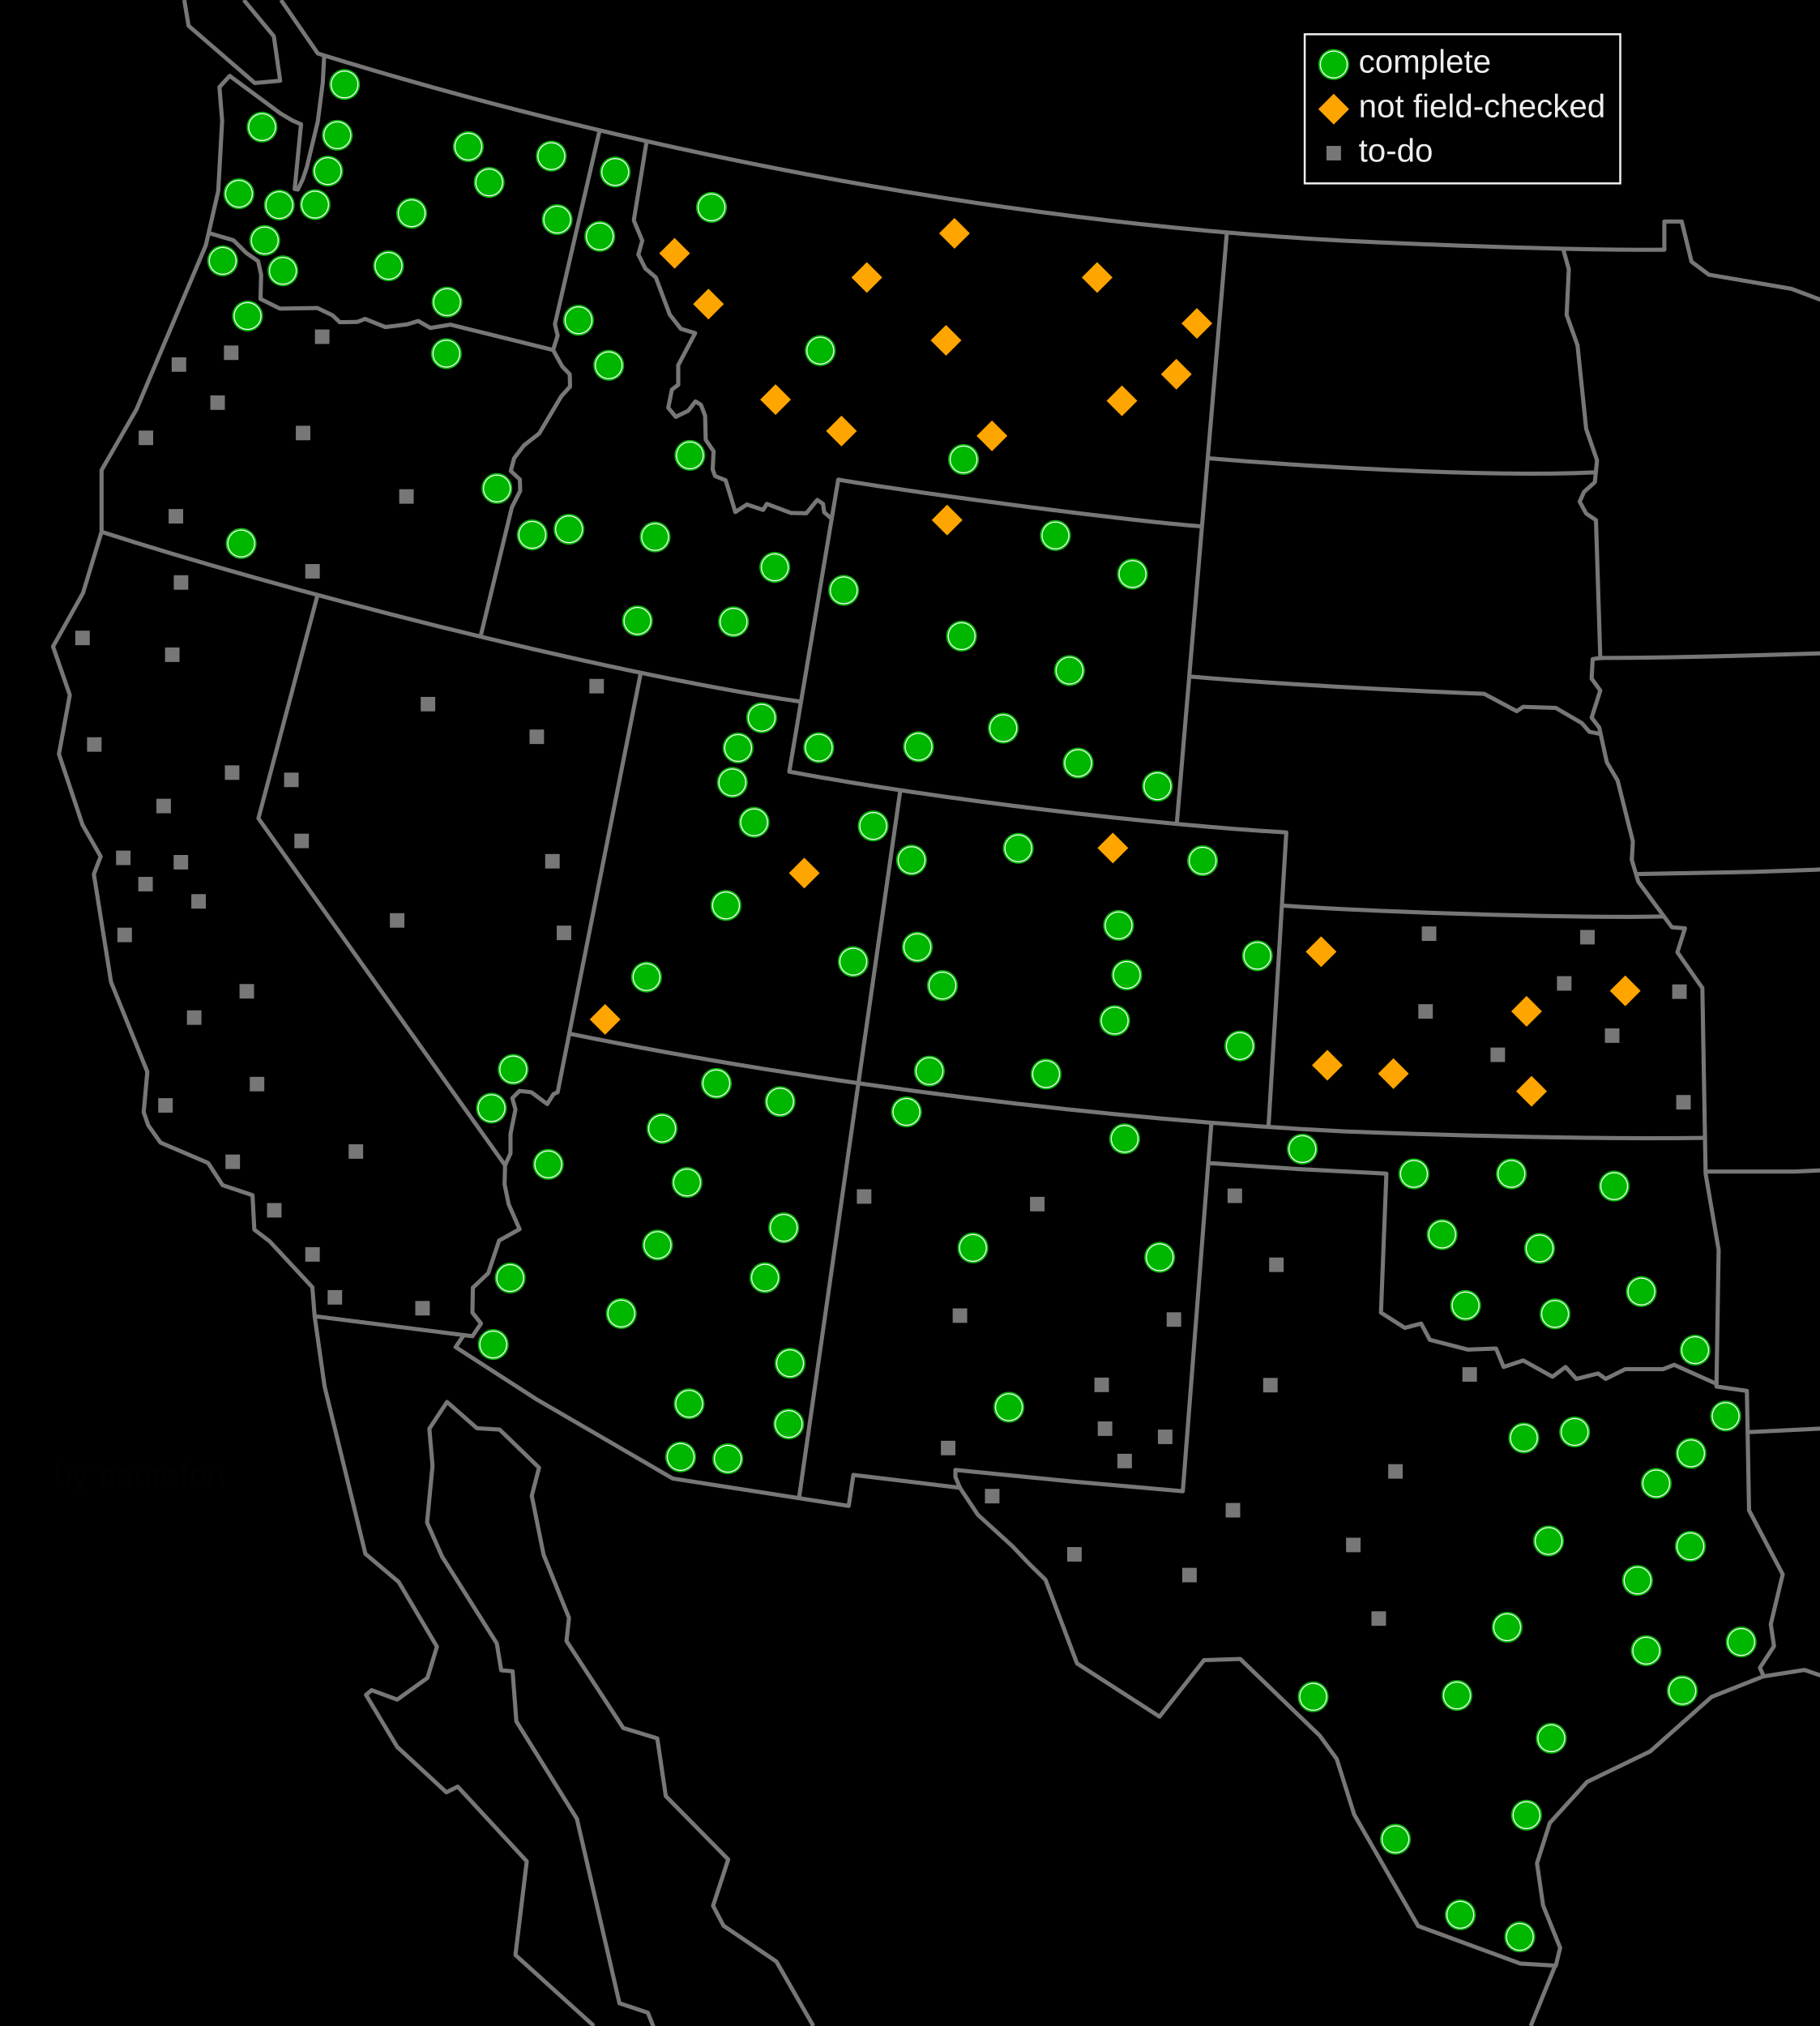
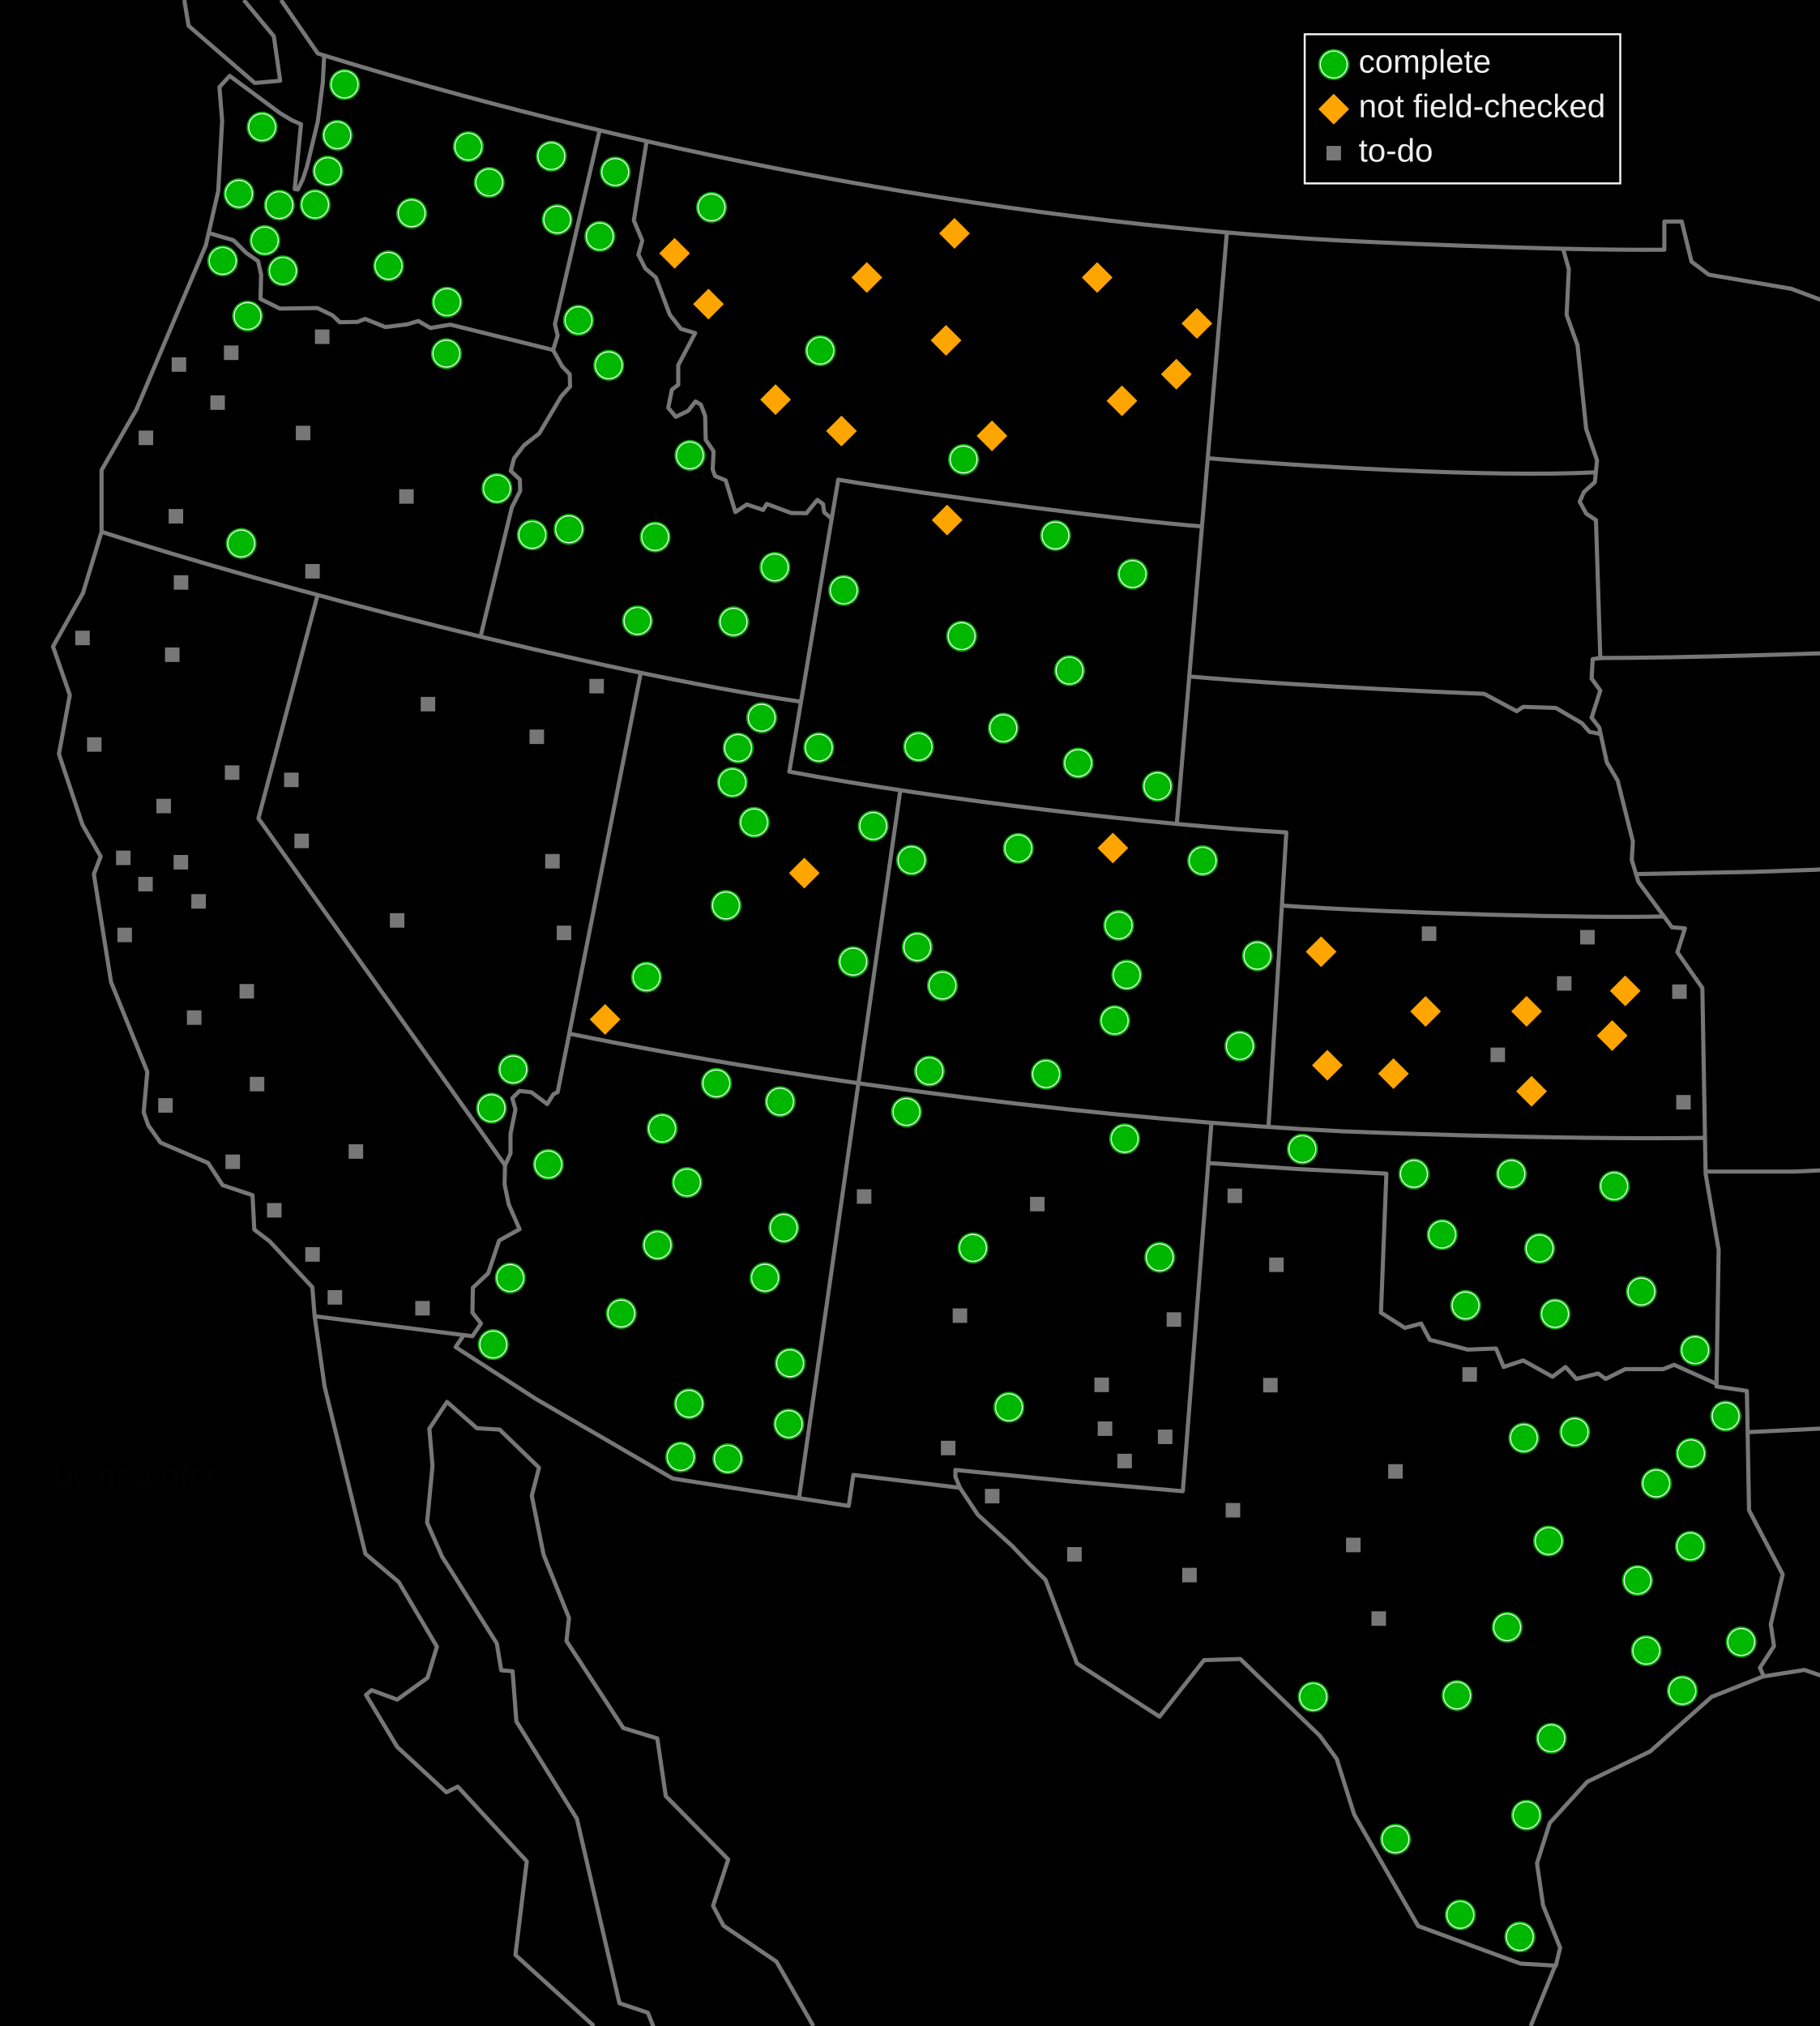
<svg xmlns="http://www.w3.org/2000/svg" xmlns:xlink="http://www.w3.org/1999/xlink" version="1.1" x="0px" y="0px" width="501.68px" height="558.55px" viewBox="0 0 501.68 558.55" xml:space="preserve">
  <symbol id="all" viewBox="-4.25 -4.25 8.5 8.5">
    <path style="fill:#00B700;" d="M4.25,0c0-2.35-1.9-4.25-4.25-4.25c-2.35,0-4.25,1.9-4.25,4.25S-2.35,4.25,0,4.25C2.35,4.25,4.25,2.35,4.25,0z" />
    <path style="fill:none;stroke:#FFFFFF;stroke-width:0.283;stroke-miterlimit:10;" d="M3.69,0c0-2.04-1.65-3.69-3.69-3.69S-3.68-2.04-3.68,0S-2.04,3.69,0,3.69S3.69,2.04,3.69,0z" />
  </symbol>
  <symbol id="cleanup" viewBox="-4.25 -4.25 8.5 8.5">
    <rect x="-3" y="-3" width="6" height="6" transform="rotate(45)" style="fill:orange" />
  </symbol>
  <symbol id="open" viewBox="-4.25 -4.25 8.5 8.5">
    <rect x="-2" y="-2" width="4" height="4" style="fill:#777" />
  </symbol>
  <symbol id="TODO" viewBox="-4.25 -4.25 8.5 8.5">
    <rect x="-2" y="-2" width="4" height="4" style="fill:red" />
  </symbol>
  <g id="map">
    <rect width="597.74" height="558.55" />
    <text id="made_by_nautofon" transform="matrix(1 0 0 1 15.00 410.00)" style="font-family:'ArialMT','Arial',sans-serif;fill:#020202;font-size:9px;">by nautofon</text>
    <path style="fill:none;stroke:#777777;stroke-width:1.134;stroke-linejoin:round;stroke-miterlimit:10;" d="M77.47,0l10.16,14.75c81.55,25.39,184,46.31,282.83,51.61 0 0 55.799 2.787 88.427 2.487v-7.783h4.789l2.694 11.076 4.789 3.592 22.75 3.891 14.368 5.388 10.178-2.993 17.362 4.49-13.47 7.184-18.858 18.559 0.299 2.395" />
    <line style="fill:none;stroke:#777777;stroke-width:1.134;stroke-linejoin:round;stroke-miterlimit:10;" x1="338.27" y1="64.1" x2="324.45" y2="227.16" />
    <polyline style="fill:none;stroke:#777777;stroke-width:1.134;stroke-linejoin:round;stroke-miterlimit:10;" points="87.56,164.04 71.25,225.62 139.25,321.25" />
    <polyline style="fill:none;stroke:#777777;stroke-width:1.134;stroke-linejoin:round;stroke-miterlimit:10;" points="176.67,185.49 153.75,301.12 152.62,301.62 150.88,304.38 146.5,301.12 143.25,300.75 141.25,302.75 142.12,305.88 140.75,312.62 140.75,318 139.25,321.25 139.12,326.5 140.25,332 143.25,338.88 137.62,342 134.62,351 130.38,355 130.25,361.88 132.62,364.88 130.25,368.38 86.75,362.88" />
    <polyline style="fill:none;stroke:#777777;stroke-width:1.134;stroke-linejoin:round;stroke-miterlimit:10;" points="50.81,0 52,7.12 70.25,22.88 77.25,22.25 75.5,10 67.22,0" />
    <path style="fill:none;stroke:#777777;stroke-width:1.134;stroke-linejoin:round;stroke-miterlimit:10;" d="m89.39 15.3-0.39 7.45-1.38 10.75-3 12.5-1.12 3.38-1.38 2.87-0.87-0.13 1.75-17.87-2.5-1.08-3.21-1.92-13.96-10.33-2.83 3.08 0.75 9.33-1.08 19.34-3.42 14.95-19.13 45.26-9.62 16.74v17l-5.12 16.88-8.26 14.75 4.63 13.37-3 16.26 6.5 19.5 5 8.74-1.87 4.88 4.74 29.75 10 24.75-1 11.12 1.26 3.63 3.37 4.75 13.13 5.62 4 6.13 8.24 2.75 0.5 9.5 4.26 3.25 11.74 12.63 0.63 8 2.75 19.37 11.25 46.13 9.177 7.754 10.54 17.833-2.607 8.605-8.344 5.997-7.04-2.607-1.565 1.304 8.605 14.341 13.559 12.516 3.129-1.565 19.035 20.599-3.129 25.814 21.642 19.574" />
    <path style="fill:none;stroke:#777777;stroke-width:1.134;stroke-linejoin:round;stroke-miterlimit:10;" d="m180.18 558.79-1.565-3.911-7.822-2.607-11.734-50.846-16.688-26.857-1.043-13.82-3.129-0.261-1.228-7.413-15.09-23.953-4.13-9.37 1.5-15.63-0.87-10.24 4.87-7.38 8.25 7.25 6.25 0.37 10.87 10.5-2 7.76 3.26 16.24 6.997 17.413-0.687 6.37 15.645 23.989 9.387 2.868 2.347 15.906 17.21 17.47-4.172 12.777 2.868 5.476 14.602 9.909 10.169 17.749" />
    <path style="fill:none;stroke:#777777;stroke-width:1.134;stroke-linejoin:round;stroke-miterlimit:10;" d="m127.87 368.07-2.25 3.31 22.26 14.37 37.62 21.87 48.5 7.55 1.29-8.55 29.38 3.55 4.95 7.45 9.5 8.63 4.68 4.93 4.464 4.358 8.681 23.049 22.75 14.668 12.273-15.566 9.989-0.323 21.93 21.149 4.666 6.405 4.83 15.362 17.624 30.7 28.183 10.36 9.765 0.577 1.202-4.926-4.701-11.674-1.683-11.626 3.523-11.123 10.338-11.353 17.362-8.382 16.902-15.012 14.229-5.642 11.375-1.796 13.171 4.49 14.967-3.592 14.368 10.477 12.872-0.299 6.585-4.191 6.885 2.395 2.694-2.993-3.891-3.592-0.299-8.082-2.993-5.388 6.885-4.191 13.47-2.395 15.53 0.898" />
    <line style="fill:none;stroke:#777777;stroke-width:1.134;stroke-linejoin:round;stroke-miterlimit:10;" x1="248.23" y1="217.87" x2="220.3" y2="413.04" />
    <path style="fill:none;stroke:#777777;stroke-width:1.134;stroke-linejoin:round;stroke-miterlimit:10;" d="M28,146.62c47.23,15.27,136.03,38.56,192.86,46.85" />
    <path style="fill:none;stroke:#777777;stroke-width:1.134;stroke-linejoin:round;stroke-miterlimit:10;" d="M156.95 284.97c69.54 14.18 151.01 23.87 213.51 26.94 0 0 58.194 2.396 99.503 1.797" />
    <path style="fill:none;stroke:#777777;stroke-width:1.134;stroke-linejoin:round;stroke-miterlimit:10;" d="M331.36,145.12c-18.79-1.34-74.68-8.56-100.24-12.88l-13.5,80.5c41,7.71,102.37,14.82,137.04,16.75l-4.92,81.2" />
    <polyline style="fill:none;stroke:#777777;stroke-width:1.134;stroke-linejoin:round;stroke-miterlimit:10;" points="334.01,309.54 326.12,411.12 295.42,408.42 263.42,405.25 263.42,407.17 264.67,410.17" />
    <path style="fill:none;stroke:#777777;stroke-width:1.134;stroke-linejoin:round;stroke-miterlimit:10;" d="m333.16 320.64 24.461 1.643 24.63 1.276-1.497 38.332 6.585 4.191 4.49-1.197 2.395 4.49 10.477 2.694 7.783-0.299 2.095 5.089 5.388-1.796 8.082 4.49 3.592-2.694 2.993 3.293 5.987-1.497 2.095 1.497 5.388-2.694h10.477l2.993-1.197 11.974 5.388" />
    <path style="fill:none;stroke:#777777;stroke-width:1.134;stroke-linejoin:round;stroke-miterlimit:10;" d="m353.22 249.65c31.131 2.095 85.611 3.592 105.67 2.993" />
    <path style="fill:none;stroke:#777777;stroke-width:1.134;stroke-linejoin:round;stroke-miterlimit:10;" d="m327.78 186.49c34.125 2.993 81.42 4.789 81.42 4.789l8.98 4.789 1.796-1.197 8.98 0.299 7.184 4.191 2.095 2.395 2.993 0.599" />
    <path style="fill:none;stroke:#777777;stroke-width:1.134;stroke-linejoin:round;stroke-miterlimit:10;" d="m332.87 126.32c24.246 2.095 77.529 5.388 107.16 3.891" />
    <polyline style="fill:none;stroke:#777777;stroke-width:1.134;stroke-linejoin:round;stroke-miterlimit:10;" points="165.33,35.93 153,89.38 153.75,92.5 152.5,96.5 155,101 157.08,103.17 157.17,106.58 154.75,109.25 148.67,119.5 144.5,122.75 141.75,126.33 140.83,129.83 143.33,132.17 143.42,135.33 141.12,139.88 132.49,175.53" />
    <polyline style="fill:none;stroke:#777777;stroke-width:1.134;stroke-linejoin:round;stroke-miterlimit:10;" points="178.29,38.93 174.75,60.75 177.08,66.33 176,70.17 177.92,74 180.83,76.5 184.67,86.75 187.75,90.67 191.67,91.83 187,100.67 187,106.08 185.25,107.42 184.25,112.42 186.33,114.92 189.75,113.25 191.75,110.67 193.25,111.58 194.42,114.67 194.58,121.25 196.75,124.42 196.5,129.42 197.17,131.25 200.08,132.42 202.75,141.17 205.92,139.08 210.42,140.58 211.42,138.92 218.08,141.42 222.33,141.5 225.33,137.83 226.92,138.92 227.25,141.25 229.32,143.01" />
    <polyline style="fill:none;stroke:#777777;stroke-width:1.134;stroke-linejoin:round;stroke-miterlimit:10;" points="57.53,64.23 64.38,66.25 67.92,69.75 71.17,72 72,75.75 71.83,82.42 77.17,85.08 87.5,84.92 91.67,86.92 93.67,88.83 98.5,88.75 100.67,87.92 106.25,90.17 112.25,89.42 115.33,88.5 118.67,90.42 124.17,89.5 152.5,96.5" />
    <path style="fill:none;stroke:#777777;stroke-width:1.134;stroke-linejoin:round;stroke-miterlimit:10;" d="m431.05 68.847 1.497 5.388-0.599 12.572 2.993 8.382 2.395 23.049 2.993 8.681-0.599 5.987-2.993 2.694-1.197 2.694 1.796 3.293 2.694 1.796 1.197 38.016-2.095 0.299-0.299 5.388 2.395 3.293-2.395 7.484 2.095 2.694 2.095 9.579 2.993 5.089 4.191 16.763-0.299 5.089 1.796 5.987 9.28 12.572 3.592 0.299-2.095 6.585 6.885 9.878 0.898 51.187 3.592 20.954-0.599 37.717 8.382 1.197 0.599 32.927 9.28 17.661-3.293 13.77 0.898 5.987-3.891 5.987 1.197 2.694" />
    <path style="fill:none;stroke:#777777;stroke-width:1.134;stroke-linejoin:round;stroke-miterlimit:10;" d="m440.93 181.4c24.246 0 58.371-1.197 76.93-1.796" />
    <path style="fill:none;stroke:#777777;stroke-width:1.134;stroke-linejoin:round;stroke-miterlimit:10;" d="m451.1 240.97 32.029-0.599 17.661-0.599 12.273-0.898 5.089 4.789" />
    <path style="fill:none;stroke:#777777;stroke-width:1.134;stroke-linejoin:round;stroke-miterlimit:10;" d="m470.56 322.99h24.246l32.329-1.497 17.062 0.299 1.796 2.694-4.789 5.987 10.776-0.299" />
    <path style="fill:none;stroke:#777777;stroke-width:1.134;stroke-linejoin:round;stroke-miterlimit:10;" d="m481.94 394.83 48.792-2.395" />
    <path style="fill:none;stroke:#777777;stroke-width:1.134;stroke-linejoin:round;stroke-miterlimit:10;" d="m428.87 541.7-6.822 16.841" />
  </g>
  <g id="legend" transform="translate(55)">
    <rect x="304.73" y="9.44" style="stroke:#EEEEEE;stroke-width:0.567;stroke-miterlimit:10;" width="87" height="41.12" />
    <text transform="matrix(1 0 0 1 319.5923 44.5608)" style="fill:#EEEEEE; font-family:'ArialMT','Arial',sans-serif; font-size:9px;">to-do</text>
    <use xlink:href="#open" width="8.5" height="8.5" id="legend-unkown_1_" x="-4.25" y="-4.25" transform="matrix(1 0 0 -1 312.729 42.2266)" style="overflow:visible;" />
    <text transform="matrix(1 0 0 1 319.5923 32.3207)" style="fill:#EEEEEE; font-family:'ArialMT','Arial',sans-serif; font-size:9px;">not field-checked</text>
    <use xlink:href="#cleanup" width="8.5" height="8.5" id="legend-some_1_" x="-4.25" y="-4.25" transform="matrix(1 0 0 -1 312.729 30.0874)" style="overflow:visible;" />
    <text transform="matrix(1 0 0 1 319.5933 20.0199)" style="fill:#EEEEEE; font-family:'ArialMT','Arial',sans-serif; font-size:9px;">complete</text>
    <use xlink:href="#all" width="8.5" height="8.5" id="legend-all_1_" x="-4.25" y="-4.25" transform="matrix(1 0 0 -1 312.729 17.7852)" style="overflow:visible;" />
  </g>
  <g id="data">
    <g id="AZ">
      <use xlink:href="#all" width="8.5" height="8.5" id="camp_verde" x="-4.25" y="-4.25" transform="matrix(1 0 0 -1 181.292 343.25)" style="overflow:visible;" />
      <use xlink:href="#all" width="8.5" height="8.5" id="clifton" x="-4.25" y="-4.25" transform="matrix(1 0 0 -1 217.8335 375.834)" style="overflow:visible;" />
      <use xlink:href="#all" width="8.5" height="8.5" id="ehrenberg" x="-4.25" y="-4.25" transform="matrix(1 0 0 -1 140.6665 352.334)" style="overflow:visible;" />
      <use xlink:href="#all" width="8.5" height="8.5" id="flagstaff" x="-4.25" y="-4.25" transform="matrix(1 0 0 -1 189.417 326)" style="overflow:visible;" />
      <use xlink:href="#all" width="8.5" height="8.5" id="g_canyon_vlg" x="-4.25" y="-4.25" transform="matrix(1 0 0 -1 182.542 311.125)" style="overflow:visible;" />
      <use xlink:href="#all" width="8.5" height="8.5" id="holbrook" x="-4.25" y="-4.25" transform="matrix(1 0 0 -1 216.084 338.5)" style="overflow:visible;" />
      <use xlink:href="#all" width="8.5" height="8.5" id="kayenta" x="-4.25" y="-4.25" transform="matrix(1 0 0 -1 215.0835 303.708)" style="overflow:visible;" />
      <use xlink:href="#all" width="8.5" height="8.5" id="kingman" x="-4.25" y="-4.25" transform="matrix(1 0 0 -1 151.167 321)" style="overflow:visible;" />
      <use xlink:href="#all" width="8.5" height="8.5" id="nogales" x="-4.25" y="-4.25" transform="matrix(1 0 0 -1 187.6665 401.667)" style="overflow:visible;" />
      <use xlink:href="#all" width="8.5" height="8.5" id="page" x="-4.25" y="-4.25" transform="matrix(1 0 0 -1 197.5005 298.667)" style="overflow:visible;" />
      <use xlink:href="#all" width="8.5" height="8.5" id="phoenix" x="-4.25" y="-4.25" transform="matrix(1 0 0 -1 171.292 362.125)" style="overflow:visible;" />
      <use xlink:href="#all" width="8.5" height="8.5" id="san_simon" x="-4.25" y="-4.25" transform="matrix(1 0 0 -1 217.4585 392.583)" style="overflow:visible;" />
      <use xlink:href="#all" width="8.5" height="8.5" id="show_low" x="-4.25" y="-4.25" transform="matrix(1 0 0 -1 210.917 352.25)" style="overflow:visible;" />
      <use xlink:href="#all" width="8.5" height="8.5" id="sierra_vista" x="-4.25" y="-4.25" transform="matrix(1 0 0 -1 200.6665 402.167)" style="overflow:visible;" />
      <use xlink:href="#all" width="8.5" height="8.5" id="tucson" x="-4.25" y="-4.25" transform="matrix(1 0 0 -1 190 387)" style="overflow:visible;" />
      <use xlink:href="#all" width="8.5" height="8.5" id="yuma" x="-4.25" y="-4.25" transform="matrix(1 0 0 -1 136 370.667)" style="overflow:visible;" />
    </g>
    <g id="CA">
      <use xlink:href="#open" width="8.5" height="8.5" id="bakersfield" x="-4.25" y="-4.25" transform="matrix(1 0 0 -1 70.875 298.874)" style="overflow:visible;" />
      <use xlink:href="#open" width="8.5" height="8.5" id="barstow" x="-4.25" y="-4.25" transform="matrix(1 0 0 -1 98.125 317.458)" style="overflow:visible;" />
      <use xlink:href="#open" width="8.5" height="8.5" id="carlsbad" x="-4.25" y="-4.25" transform="matrix(1 0 0 -1 86.1655 345.834)" style="overflow:visible;" />
      <use xlink:href="#open" width="8.5" height="8.5" id="el_centro" x="-4.25" y="-4.25" transform="matrix(1 0 0 -1 116.499 360.668)" style="overflow:visible;" />
      <use xlink:href="#open" width="8.5" height="8.5" id="eureka" x="-4.25" y="-4.25" transform="matrix(1 0 0 -1 22.7495 175.875)" style="overflow:visible;" />
      <use xlink:href="#open" width="8.5" height="8.5" id="fresno" x="-4.25" y="-4.25" transform="matrix(1 0 0 -1 68.042 273.2905)" style="overflow:visible;" />
      <use xlink:href="#open" width="8.5" height="8.5" id="hilt" x="-4.25" y="-4.25" transform="matrix(1 0 0 -1 49.9165 160.5835)" style="overflow:visible;" />
      <use xlink:href="#open" width="8.5" height="8.5" id="huron" x="-4.25" y="-4.25" transform="matrix(1 0 0 -1 53.542 280.5405)" style="overflow:visible;" />
      <use xlink:href="#open" width="8.5" height="8.5" id="los_angeles" x="-4.25" y="-4.25" transform="matrix(1 0 0 -1 75.6235 333.668)" style="overflow:visible;" />
      <use xlink:href="#open" width="8.5" height="8.5" id="oakdale" x="-4.25" y="-4.25" transform="matrix(1 0 0 -1 54.7495 248.5)" style="overflow:visible;" />
      <use xlink:href="#open" width="8.5" height="8.5" id="oakland" x="-4.25" y="-4.25" transform="matrix(1 0 0 -1 40.1245 243.75)" style="overflow:visible;" />
      <use xlink:href="#open" width="8.5" height="8.5" id="oxnard" x="-4.25" y="-4.25" transform="matrix(1 0 0 -1 64.1675 320.292)" style="overflow:visible;" />
      <use xlink:href="#open" width="8.5" height="8.5" id="redding" x="-4.25" y="-4.25" transform="matrix(1 0 0 -1 47.4995 180.5)" style="overflow:visible;" />
      <use xlink:href="#open" width="8.5" height="8.5" id="sacramento" x="-4.25" y="-4.25" transform="matrix(1 0 0 -1 45.124 222.2095)" style="overflow:visible;" />
      <use xlink:href="#open" width="8.5" height="8.5" id="san_diego" x="-4.25" y="-4.25" transform="matrix(1 0 0 -1 92.3325 357.668)" style="overflow:visible;" />
      <use xlink:href="#open" width="8.5" height="8.5" id="san_francisc" x="-4.25" y="-4.25" transform="matrix(1 0 0 -1 33.9995 236.5)" style="overflow:visible;" />
      <use xlink:href="#open" width="8.5" height="8.5" id="santa_cruz" x="-4.25" y="-4.25" transform="matrix(1 0 0 -1 34.3745 257.75)" style="overflow:visible;" />
      <use xlink:href="#open" width="8.5" height="8.5" id="santa_maria" x="-4.25" y="-4.25" transform="matrix(1 0 0 -1 45.6245 304.75)" style="overflow:visible;" />
      <use xlink:href="#open" width="8.5" height="8.5" id="stockton" x="-4.25" y="-4.25" transform="matrix(1 0 0 -1 49.874 237.7095)" style="overflow:visible;" />
      <use xlink:href="#open" width="8.5" height="8.5" id="truckee" x="-4.25" y="-4.25" transform="matrix(1 0 0 -1 63.9995 213)" style="overflow:visible;" />
      <use xlink:href="#open" width="8.5" height="8.5" id="ukiah" x="-4.25" y="-4.25" transform="matrix(1 0 0 -1 25.9995 205.25)" style="overflow:visible;" />
    </g>
    <g id="CO">
      <use xlink:href="#all" width="8.5" height="8.5" id="alamosa" x="-4.25" y="-4.25" transform="matrix(1 0 0 -1 288.4165 296.1221)" style="overflow:visible;" />
      <use xlink:href="#all" width="8.5" height="8.5" id="burlington" x="-4.25" y="-4.25" transform="matrix(1 0 0 -1 346.667 263.4971)" style="overflow:visible;" />
      <use xlink:href="#all" width="8.5" height="8.5" id="colorado_spr" x="-4.25" y="-4.25" transform="matrix(1 0 0 -1 310.6665 268.7886)" style="overflow:visible;" />
      <use xlink:href="#all" width="8.5" height="8.5" id="denver" x="-4.25" y="-4.25" transform="matrix(1 0 0 -1 308.4165 255.1221)" style="overflow:visible;" />
      <use xlink:href="#all" width="8.5" height="8.5" id="durango" x="-4.25" y="-4.25" transform="matrix(1 0 0 -1 256.25 295.2886)" style="overflow:visible;" />
      <use xlink:href="#cleanup" width="8.5" height="8.5" id="fort_collins" x="-4.25" y="-4.25" transform="matrix(1 0 0 -1 306.833 233.7886)" style="overflow:visible;" />
      <use xlink:href="#all" width="8.5" height="8.5" id="grand_juncti" x="-4.25" y="-4.25" transform="matrix(1 0 0 -1 252.916 261.1221)" style="overflow:visible;" />
      <use xlink:href="#all" width="8.5" height="8.5" id="lamar" x="-4.25" y="-4.25" transform="matrix(1 0 0 -1 341.833 288.3721)" style="overflow:visible;" />
      <use xlink:href="#all" width="8.5" height="8.5" id="montrose" x="-4.25" y="-4.25" transform="matrix(1 0 0 -1 259.833 271.7051)" style="overflow:visible;" />
      <use xlink:href="#all" width="8.5" height="8.5" id="pueblo" x="-4.25" y="-4.25" transform="matrix(1 0 0 -1 307.333 281.3721)" style="overflow:visible;" />
      <use xlink:href="#all" width="8.5" height="8.5" id="rangely" x="-4.25" y="-4.25" transform="matrix(1 0 0 -1 251.333 237.1221)" style="overflow:visible;" />
      <use xlink:href="#all" width="8.5" height="8.5" id="steamboat_sp" x="-4.25" y="-4.25" transform="matrix(1 0 0 -1 280.7495 233.8721)" style="overflow:visible;" />
      <use xlink:href="#all" width="8.5" height="8.5" id="sterling" x="-4.25" y="-4.25" transform="matrix(1 0 0 -1 331.583 237.2886)" style="overflow:visible;" />
    </g>
    <g id="ID">
      <use xlink:href="#all" width="8.5" height="8.5" id="boise" x="-4.25" y="-4.25" transform="matrix(1 0 0 -1 156.8745 145.9141)" style="overflow:visible;" />
      <use xlink:href="#all" width="8.5" height="8.5" id="coeur_dalene" x="-4.25" y="-4.25" transform="matrix(1 0 0 -1 165.3745 65.1641)" style="overflow:visible;" />
      <use xlink:href="#all" width="8.5" height="8.5" id="grangeville" x="-4.25" y="-4.25" transform="matrix(1 0 0 -1 167.833 100.7056)" style="overflow:visible;" />
      <use xlink:href="#all" width="8.5" height="8.5" id="idaho_falls" x="-4.25" y="-4.25" transform="matrix(1 0 0 -1 213.6245 156.4141)" style="overflow:visible;" />
      <use xlink:href="#all" width="8.5" height="8.5" id="ketchum" x="-4.25" y="-4.25" transform="matrix(1 0 0 -1 180.6245 148.0391)" style="overflow:visible;" />
      <use xlink:href="#all" width="8.5" height="8.5" id="lewiston" x="-4.25" y="-4.25" transform="matrix(1 0 0 -1 159.4995 88.2891)" style="overflow:visible;" />
      <use xlink:href="#all" width="8.5" height="8.5" id="nampa" x="-4.25" y="-4.25" transform="matrix(1 0 0 -1 146.7495 147.4556)" style="overflow:visible;" />
      <use xlink:href="#all" width="8.5" height="8.5" id="pocatello" x="-4.25" y="-4.25" transform="matrix(1 0 0 -1 202.2495 171.4141)" style="overflow:visible;" />
      <use xlink:href="#all" width="8.5" height="8.5" id="salmon" x="-4.25" y="-4.25" transform="matrix(1 0 0 -1 190.2075 125.5391)" style="overflow:visible;" />
      <use xlink:href="#all" width="8.5" height="8.5" id="sandpoint" x="-4.25" y="-4.25" transform="matrix(1 0 0 -1 169.6245 47.4141)" style="overflow:visible;" />
      <use xlink:href="#all" width="8.5" height="8.5" id="twin_falls" x="-4.25" y="-4.25" transform="matrix(1 0 0 -1 175.7495 171.1641)" style="overflow:visible;" />
    </g>
    <g id="KS">
      <use xlink:href="#cleanup" width="8.5" height="8.5" id="colby" transform="translate(360 258.13)" />
      <use xlink:href="#cleanup" width="8.5" height="8.5" id="dodge_city" transform="translate(379.94 291.74)" />
-       <use xlink:href="#open" width="8.5" height="8.5" id="emporia" transform="translate(440.25 281.26)" />
+       <use xlink:href="#cleanup" width="8.5" height="8.5" id="emporia" transform="translate(440.25 281.26)" />
      <use xlink:href="#cleanup" width="8.5" height="8.5" id="garden_city" transform="translate(361.72 289.43)" />
-       <use xlink:href="#open" width="8.5" height="8.5" id="hays" transform="translate(388.8 274.59)" />
+       <use xlink:href="#cleanup" width="8.5" height="8.5" id="hays" transform="translate(388.8 274.59)" />
      <use xlink:href="#open" width="8.5" height="8.5" id="hutchinson" transform="translate(408.71 286.55)" />
      <use xlink:href="#open" width="8.5" height="8.5" id="junction_cit" transform="translate(427.03 266.87)" />
      <use xlink:href="#open" width="8.5" height="8.5" id="kansas_city" transform="translate(458.8 269.14)" />
      <use xlink:href="#open" width="8.5" height="8.5" id="marysville" transform="translate(433.43 254.13)" />
      <use xlink:href="#open" width="8.5" height="8.5" id="phillipsburg" transform="translate(389.76 253.16)" />
      <use xlink:href="#open" width="8.5" height="8.5" id="pittsburg" transform="translate(459.91 299.64)" />
      <use xlink:href="#cleanup" width="8.5" height="8.5" id="salina_ks" transform="translate(416.65 274.57)" />
      <use xlink:href="#cleanup" width="8.5" height="8.5" id="topeka" transform="translate(443.85 268.92)" />
      <use xlink:href="#cleanup" width="8.5" height="8.5" id="wichita" transform="translate(418.02 296.61)" />
    </g>
    <g id="MT">
      <use xlink:href="#cleanup" width="8.5" height="8.5" id="billings" x="-4.25" y="-4.25" transform="matrix(1 0 0 -1 273.4985 120.168)" style="overflow:visible;" />
      <use xlink:href="#cleanup" width="8.5" height="8.5" id="bozeman" x="-4.25" y="-4.25" transform="matrix(1 0 0 -1 231.998 118.8345)" style="overflow:visible;" />
      <use xlink:href="#cleanup" width="8.5" height="8.5" id="butte" x="-4.25" y="-4.25" transform="matrix(1 0 0 -1 213.8315 110.168)" style="overflow:visible;" />
      <use xlink:href="#cleanup" width="8.5" height="8.5" id="glasgow_mt" x="-4.25" y="-4.25" transform="matrix(1 0 0 -1 302.4985 76.501)" style="overflow:visible;" />
      <use xlink:href="#cleanup" width="8.5" height="8.5" id="glendive" x="-4.25" y="-4.25" transform="matrix(1 0 0 -1 324.332 103.168)" style="overflow:visible;" />
      <use xlink:href="#cleanup" width="8.5" height="8.5" id="great_falls" x="-4.25" y="-4.25" transform="matrix(1 0 0 -1 238.9985 76.5015)" style="overflow:visible;" />
      <use xlink:href="#cleanup" width="8.5" height="8.5" id="havre" x="-4.25" y="-4.25" transform="matrix(1 0 0 -1 263.165 64.3345)" style="overflow:visible;" />
      <use xlink:href="#all" width="8.5" height="8.5" id="helena" x="-4.25" y="-4.25" transform="matrix(1 0 0 -1 226.1655 96.668)" style="overflow:visible;" />
      <use xlink:href="#all" width="8.5" height="8.5" id="kalispell" x="-4.25" y="-4.25" transform="matrix(1 0 0 -1 196.165 57.168)" style="overflow:visible;" />
      <use xlink:href="#all" width="8.5" height="8.5" id="laurel" x="-4.25" y="-4.25" transform="matrix(1 0 0 -1 265.665 126.6675)" style="overflow:visible;" />
      <use xlink:href="#cleanup" width="8.5" height="8.5" id="lewistown" x="-4.25" y="-4.25" transform="matrix(1 0 0 -1 260.832 93.835)" style="overflow:visible;" />
      <use xlink:href="#cleanup" width="8.5" height="8.5" id="miles_city" x="-4.25" y="-4.25" transform="matrix(1 0 0 -1 309.332 110.502)" style="overflow:visible;" />
      <use xlink:href="#cleanup" width="8.5" height="8.5" id="missoula" x="-4.25" y="-4.25" transform="matrix(1 0 0 -1 195.332 83.8345)" style="overflow:visible;" />
      <use xlink:href="#cleanup" width="8.5" height="8.5" id="sidney" x="-4.25" y="-4.25" transform="matrix(1 0 0 -1 329.998 89.1675)" style="overflow:visible;" />
      <use xlink:href="#cleanup" width="8.5" height="8.5" id="thompson_f" x="-4.25" y="-4.25" transform="matrix(1 0 0 -1 185.9985 69.8345)" style="overflow:visible;" />
    </g>
    <g id="NM">
      <use xlink:href="#all" width="8.5" height="8.5" id="alamogordo" x="-4.25" y="-4.25" transform="matrix(1 0 0 -1 278.1665 387.9561)" style="overflow:visible;" />
      <use xlink:href="#all" width="8.5" height="8.5" id="albuquerque" x="-4.25" y="-4.25" transform="matrix(1 0 0 -1 268.25 344.0381)" style="overflow:visible;" />
      <use xlink:href="#open" width="8.5" height="8.5" id="artesia" x="-4.25" y="-4.25" transform="matrix(1 0 0 -1 304.6665 393.873)" style="overflow:visible;" />
      <use xlink:href="#open" width="8.5" height="8.5" id="carlsbad_nm" x="-4.25" y="-4.25" transform="matrix(1 0 0 -1 310.0835 402.79)" style="overflow:visible;" />
      <use xlink:href="#open" width="8.5" height="8.5" id="clovis" x="-4.25" y="-4.25" transform="matrix(1 0 0 -1 323.6665 363.7891)" style="overflow:visible;" />
      <use xlink:href="#all" width="8.5" height="8.5" id="farmington" x="-4.25" y="-4.25" transform="matrix(1 0 0 -1 249.916 306.5381)" style="overflow:visible;" />
      <use xlink:href="#open" width="8.5" height="8.5" id="gallup" x="-4.25" y="-4.25" transform="matrix(1 0 0 -1 238.2495 329.8721)" style="overflow:visible;" />
      <use xlink:href="#open" width="8.5" height="8.5" id="hobbs" x="-4.25" y="-4.25" transform="matrix(1 0 0 -1 321.25 396.123)" style="overflow:visible;" />
      <use xlink:href="#open" width="8.5" height="8.5" id="las_cruces" x="-4.25" y="-4.25" transform="matrix(1 0 0 -1 261.4165 399.2061)" style="overflow:visible;" />
      <use xlink:href="#all" width="8.5" height="8.5" id="raton" x="-4.25" y="-4.25" transform="matrix(1 0 0 -1 310.083 313.9551)" style="overflow:visible;" />
      <use xlink:href="#open" width="8.5" height="8.5" id="roswell" x="-4.25" y="-4.25" transform="matrix(1 0 0 -1 303.75 381.7891)" style="overflow:visible;" />
      <use xlink:href="#open" width="8.5" height="8.5" id="santa_fe" x="-4.25" y="-4.25" transform="matrix(1 0 0 -1 285.9995 331.9551)" style="overflow:visible;" />
      <use xlink:href="#open" width="8.5" height="8.5" id="socorro" x="-4.25" y="-4.25" transform="matrix(1 0 0 -1 264.6665 362.7051)" style="overflow:visible;" />
      <use xlink:href="#all" width="8.5" height="8.5" id="tucumcari" x="-4.25" y="-4.25" transform="matrix(1 0 0 -1 319.75 346.6221)" style="overflow:visible;" />
    </g>
    <g id="NV">
      <use xlink:href="#open" width="8.5" height="8.5" id="carson_city" x="-4.25" y="-4.25" transform="matrix(1 0 0 -1 83.165 231.833)" style="overflow:visible;" />
      <use xlink:href="#open" width="8.5" height="8.5" id="elko" x="-4.25" y="-4.25" transform="matrix(1 0 0 -1 147.9995 203.125)" style="overflow:visible;" />
      <use xlink:href="#open" width="8.5" height="8.5" id="ely" x="-4.25" y="-4.25" transform="matrix(1 0 0 -1 152.312 237.4375)" style="overflow:visible;" />
      <use xlink:href="#open" width="8.5" height="8.5" id="jackpot" x="-4.25" y="-4.25" transform="matrix(1 0 0 -1 164.4985 189.1665)" style="overflow:visible;" />
      <use xlink:href="#all" width="8.5" height="8.5" id="las_vegas" x="-4.25" y="-4.25" transform="matrix(1 0 0 -1 141.4985 294.833)" style="overflow:visible;" />
      <use xlink:href="#open" width="8.5" height="8.5" id="pioche" x="-4.25" y="-4.25" transform="matrix(1 0 0 -1 155.4995 257.1875)" style="overflow:visible;" />
      <use xlink:href="#all" width="8.5" height="8.5" id="primm" x="-4.25" y="-4.25" transform="matrix(1 0 0 -1 135.4985 305.5)" style="overflow:visible;" />
      <use xlink:href="#open" width="8.5" height="8.5" id="reno" x="-4.25" y="-4.25" transform="matrix(1 0 0 -1 80.332 215)" style="overflow:visible;" />
      <use xlink:href="#open" width="8.5" height="8.5" id="tonopah" x="-4.25" y="-4.25" transform="matrix(1 0 0 -1 109.4995 253.75)" style="overflow:visible;" />
      <use xlink:href="#open" width="8.5" height="8.5" id="winnemucca" x="-4.25" y="-4.25" transform="matrix(1 0 0 -1 117.9995 194.125)" style="overflow:visible;" />
    </g>
    <g id="OK" transform="translate(-4.25 -4.25)">
      <use xlink:href="#all" width="8.5" height="8.5" id="ardmore" transform="translate(428.75 362.24)" />
      <use xlink:href="#all" width="8.5" height="8.5" id="clinton" transform="translate(397.62 340.36)" />
      <use xlink:href="#all" width="8.5" height="8.5" id="enid" transform="translate(416.71 323.62)" />
      <use xlink:href="#all" width="8.5" height="8.5" id="guymon" transform="translate(359.08 316.79)" />
      <use xlink:href="#all" width="8.5" height="8.5" id="idabel" transform="translate(467.37 372.22)" />
      <use xlink:href="#all" width="8.5" height="8.5" id="lawton" transform="translate(404.08 359.89)" />
      <use xlink:href="#all" width="8.5" height="8.5" id="mcalester" transform="translate(452.54 356.07)" />
      <use xlink:href="#all" width="8.5" height="8.5" id="oklahoma_cit" transform="translate(424.49 344.17)" />
      <use xlink:href="#all" width="8.5" height="8.5" id="tulsa" transform="translate(445.05 327)" />
      <use xlink:href="#all" width="8.5" height="8.5" id="woodward" transform="translate(389.84 323.62)" />
    </g>
    <g id="OR">
      <use xlink:href="#all" width="8.5" height="8.5" id="astoria" x="-4.25" y="-4.25" transform="matrix(1 0 0 -1 61.3979 71.917)" style="overflow:visible;" />
      <use xlink:href="#open" width="8.5" height="8.5" id="bend" x="-4.25" y="-4.25" transform="matrix(1 0 0 -1 83.5645 119.375)" style="overflow:visible;" />
      <use xlink:href="#open" width="8.5" height="8.5" id="burns" x="-4.25" y="-4.25" transform="matrix(1 0 0 -1 112.0645 136.875)" style="overflow:visible;" />
      <use xlink:href="#open" width="8.5" height="8.5" id="coos_bay" x="-4.25" y="-4.25" transform="matrix(1 0 0 -1 40.231 120.708)" style="overflow:visible;" />
      <use xlink:href="#open" width="8.5" height="8.5" id="eugene" x="-4.25" y="-4.25" transform="matrix(1 0 0 -1 59.9995 110.9995)" style="overflow:visible;" />
      <use xlink:href="#all" width="8.5" height="8.5" id="klamath_f" x="-4.25" y="-4.25" transform="matrix(1 0 0 -1 66.4995 149.833)" style="overflow:visible;" />
      <use xlink:href="#open" width="8.5" height="8.5" id="lakeview" x="-4.25" y="-4.25" transform="matrix(1 0 0 -1 86.1665 157.5)" style="overflow:visible;" />
      <use xlink:href="#open" width="8.5" height="8.5" id="medford" x="-4.25" y="-4.25" transform="matrix(1 0 0 -1 48.4995 142.333)" style="overflow:visible;" />
      <use xlink:href="#open" width="8.5" height="8.5" id="newport" x="-4.25" y="-4.25" transform="matrix(1 0 0 -1 49.333 100.4995)" style="overflow:visible;" />
      <use xlink:href="#all" width="8.5" height="8.5" id="ontario" x="-4.25" y="-4.25" transform="matrix(1 0 0 -1 136.9995 134.6665)" style="overflow:visible;" />
      <use xlink:href="#all" width="8.5" height="8.5" id="pendleton" x="-4.25" y="-4.25" transform="matrix(1 0 0 -1 123.0645 97.5)" style="overflow:visible;" />
      <use xlink:href="#all" width="8.5" height="8.5" id="portland" x="-4.25" y="-4.25" transform="matrix(1 0 0 -1 68.2495 87.1245)" style="overflow:visible;" />
      <use xlink:href="#open" width="8.5" height="8.5" id="salem" x="-4.25" y="-4.25" transform="matrix(1 0 0 -1 63.7495 97.2495)" style="overflow:visible;" />
      <use xlink:href="#open" width="8.5" height="8.5" id="the_dalles" x="-4.25" y="-4.25" transform="matrix(1 0 0 -1 88.833 92.833)" style="overflow:visible;" />
    </g>
    <g id="TX" transform="translate(-63.713 95.304)">
      <use xlink:href="#open" width="8.5" height="8.5" id="abilene" transform="translate(444.21 306.1)" />
      <use xlink:href="#open" width="8.5" height="8.5" id="amarillo" transform="translate(411.39 249.13)" />
      <use xlink:href="#all" width="8.5" height="8.5" id="austin" transform="translate(475 349.06)" />
      <use xlink:href="#all" width="8.5" height="8.5" id="beaumont" transform="translate(539.53 353.12)" />
      <use xlink:href="#all" width="8.5" height="8.5" id="brownsville" transform="translate(478.5 434.43)" />
      <use xlink:href="#all" width="8.5" height="8.5" id="corpus_chris" transform="translate(480.34 400.87)" />
      <use xlink:href="#open" width="8.5" height="8.5" id="dalhart" transform="translate(399.92 230.11)" />
      <use xlink:href="#all" width="8.5" height="8.5" id="dallas" transform="translate(493.62 295.22)" />
      <use xlink:href="#all" width="8.5" height="8.5" id="del_rio" transform="translate(421.53 368.24)" />
      <use xlink:href="#open" width="8.5" height="8.5" id="el_paso" transform="translate(333.03 312.92)" />
      <use xlink:href="#open" width="8.5" height="8.5" id="fort_stockto" transform="translate(387.42 334.68)" />
      <use xlink:href="#all" width="8.5" height="8.5" id="fort_worth" transform="translate(479.61 296.88)" />
      <use xlink:href="#all" width="8.5" height="8.5" id="galveston" transform="translate(523.3 366.58)" />
      <use xlink:href="#all" width="8.5" height="8.5" id="houston" transform="translate(513.35 355.52)" />
      <use xlink:href="#all" width="8.5" height="8.5" id="huntsville" transform="translate(510.95 336.16)" />
      <use xlink:href="#open" width="8.5" height="8.5" id="junction" transform="translate(439.6 346.67)" />
      <use xlink:href="#all" width="8.5" height="8.5" id="laredo" transform="translate(444.21 407.51)" />
      <use xlink:href="#all" width="8.5" height="8.5" id="longview_tx" transform="translate(525.7 301.12)" />
      <use xlink:href="#open" width="8.5" height="8.5" id="lubbock" transform="translate(409.73 282.32)" />
      <use xlink:href="#all" width="8.5" height="8.5" id="lufkin" transform="translate(525.52 326.75)" />
      <use xlink:href="#all" width="8.5" height="8.5" id="mcallen" transform="translate(462.09 428.34)" />
      <use xlink:href="#open" width="8.5" height="8.5" id="odessa" transform="translate(399.4 316.8)" />
      <use xlink:href="#open" width="8.5" height="8.5" id="san_angelo" transform="translate(432.59 326.38)" />
      <use xlink:href="#all" width="8.5" height="8.5" id="san_antonio" transform="translate(461.17 367.87)" />
      <use xlink:href="#all" width="8.5" height="8.5" id="texarkana" transform="translate(535.25 290.84)" />
      <use xlink:href="#all" width="8.5" height="8.5" id="tyler" transform="translate(516.11 309.42)" />
      <use xlink:href="#open" width="8.5" height="8.5" id="van_horn" transform="translate(355.7 328.96)" />
      <use xlink:href="#all" width="8.5" height="8.5" id="victoria" transform="translate(487.17 379.67)" />
      <use xlink:href="#all" width="8.5" height="8.5" id="waco" transform="translate(486.43 325.28)" />
      <use xlink:href="#open" width="8.5" height="8.5" id="wichita_fall" transform="translate(464.67 279.37)" />
    </g>
    <g id="UT">
      <use xlink:href="#all" width="8.5" height="8.5" id="cedar_city" x="-4.25" y="-4.25" transform="matrix(1 0 0 -1 178.2495 269.3726)" style="overflow:visible;" />
      <use xlink:href="#all" width="8.5" height="8.5" id="logan" x="-4.25" y="-4.25" transform="matrix(1 0 0 -1 209.9995 197.8721)" style="overflow:visible;" />
      <use xlink:href="#all" width="8.5" height="8.5" id="moab" x="-4.25" y="-4.25" transform="matrix(1 0 0 -1 235.2495 265.1226)" style="overflow:visible;" />
      <use xlink:href="#all" width="8.5" height="8.5" id="ogden" x="-4.25" y="-4.25" transform="matrix(1 0 0 -1 203.5005 206.2056)" style="overflow:visible;" />
      <use xlink:href="#cleanup" width="8.5" height="8.5" id="price" x="-4.25" y="-4.25" transform="matrix(1 0 0 -1 221.7495 240.7056)" style="overflow:visible;" />
      <use xlink:href="#all" width="8.5" height="8.5" id="provo" x="-4.25" y="-4.25" transform="matrix(1 0 0 -1 207.9165 226.7056)" style="overflow:visible;" />
      <use xlink:href="#all" width="8.5" height="8.5" id="salina" x="-4.25" y="-4.25" transform="matrix(1 0 0 -1 200.166 249.6226)" style="overflow:visible;" />
      <use xlink:href="#all" width="8.5" height="8.5" id="salt_lake" x="-4.25" y="-4.25" transform="matrix(1 0 0 -1 201.9165 215.7061)" style="overflow:visible;" />
      <use xlink:href="#cleanup" width="8.5" height="8.5" id="st_george" x="-4.25" y="-4.25" transform="matrix(1 0 0 -1 166.833 281.0391)" style="overflow:visible;" />
      <use xlink:href="#all" width="8.5" height="8.5" id="vernal" x="-4.25" y="-4.25" transform="matrix(1 0 0 -1 240.7495 227.7056)" style="overflow:visible;" />
    </g>
    <g id="WA">
      <use xlink:href="#all" width="8.5" height="8.5" id="aberdeen_wa" x="-4.25" y="-4.25" transform="matrix(1 0 0 -1 65.8745 53.4146)" style="overflow:visible;" />
      <use xlink:href="#all" width="8.5" height="8.5" id="bellingham" x="-4.25" y="-4.25" transform="matrix(1 0 0 -1 94.9995 23.2896)" style="overflow:visible;" />
      <use xlink:href="#all" width="8.5" height="8.5" id="colville" x="-4.25" y="-4.25" transform="matrix(1 0 0 -1 151.9995 43.0396)" style="overflow:visible;" />
      <use xlink:href="#all" width="8.5" height="8.5" id="everett" x="-4.25" y="-4.25" transform="matrix(1 0 0 -1 92.9995 37.2896)" style="overflow:visible;" />
      <use xlink:href="#all" width="8.5" height="8.5" id="grand_coulee" x="-4.25" y="-4.25" transform="matrix(1 0 0 -1 134.8745 50.2896)" style="overflow:visible;" />
      <use xlink:href="#all" width="8.5" height="8.5" id="kennewick" x="-4.25" y="-4.25" transform="matrix(1 0 0 -1 123.2495 83.2896)" style="overflow:visible;" />
      <use xlink:href="#all" width="8.5" height="8.5" id="longview" x="-4.25" y="-4.25" transform="matrix(1 0 0 -1 72.9995 66.2896)" style="overflow:visible;" />
      <use xlink:href="#all" width="8.5" height="8.5" id="olympia" x="-4.25" y="-4.25" transform="matrix(1 0 0 -1 76.9995 56.5396)" style="overflow:visible;" />
      <use xlink:href="#all" width="8.5" height="8.5" id="omak" x="-4.25" y="-4.25" transform="matrix(1 0 0 -1 129.1245 40.4146)" style="overflow:visible;" />
      <use xlink:href="#all" width="8.5" height="8.5" id="port_angeles" x="-4.25" y="-4.25" transform="matrix(1 0 0 -1 72.2495 35.0396)" style="overflow:visible;" />
      <use xlink:href="#all" width="8.5" height="8.5" id="seattle" x="-4.25" y="-4.25" transform="matrix(1 0 0 -1 90.3745 47.1646)" style="overflow:visible;" />
      <use xlink:href="#all" width="8.5" height="8.5" id="spokane" x="-4.25" y="-4.25" transform="matrix(1 0 0 -1 153.6245 60.5396)" style="overflow:visible;" />
      <use xlink:href="#all" width="8.5" height="8.5" id="tacoma" x="-4.25" y="-4.25" transform="matrix(1 0 0 -1 86.8745 56.4146)" style="overflow:visible;" />
      <use xlink:href="#all" width="8.5" height="8.5" id="vancouver" x="-4.25" y="-4.25" transform="matrix(1 0 0 -1 77.9995 74.6646)" style="overflow:visible;" />
      <use xlink:href="#all" width="8.5" height="8.5" id="wenatchee" x="-4.25" y="-4.25" transform="matrix(1 0 0 -1 113.4995 58.7896)" style="overflow:visible;" />
      <use xlink:href="#all" width="8.5" height="8.5" id="yakima" x="-4.25" y="-4.25" transform="matrix(1 0 0 -1 107.1245 73.2896)" style="overflow:visible;" />
    </g>
    <g id="WY">
      <use xlink:href="#all" width="8.5" height="8.5" id="casper" x="-4.25" y="-4.25" transform="matrix(1 0 0 -1 294.8745 184.875)" style="overflow:visible;" />
      <use xlink:href="#all" width="8.5" height="8.5" id="cheyenne" x="-4.25" y="-4.25" transform="matrix(1 0 0 -1 319.1245 216.75)" style="overflow:visible;" />
      <use xlink:href="#cleanup" width="8.5" height="8.5" id="cody" x="-4.25" y="-4.25" transform="matrix(1 0 0 -1 261.125 143.375)" style="overflow:visible;" />
      <use xlink:href="#all" width="8.5" height="8.5" id="evanston" x="-4.25" y="-4.25" transform="matrix(1 0 0 -1 225.7495 206.125)" style="overflow:visible;" />
      <use xlink:href="#all" width="8.5" height="8.5" id="gillette" x="-4.25" y="-4.25" transform="matrix(1 0 0 -1 312.2495 158.25)" style="overflow:visible;" />
      <use xlink:href="#all" width="8.5" height="8.5" id="jackson" x="-4.25" y="-4.25" transform="matrix(1 0 0 -1 232.6245 162.75)" style="overflow:visible;" />
      <use xlink:href="#all" width="8.5" height="8.5" id="laramie" x="-4.25" y="-4.25" transform="matrix(1 0 0 -1 297.2495 210.375)" style="overflow:visible;" />
      <use xlink:href="#all" width="8.5" height="8.5" id="rawlins" x="-4.25" y="-4.25" transform="matrix(1 0 0 -1 276.6245 200.75)" style="overflow:visible;" />
      <use xlink:href="#all" width="8.5" height="8.5" id="riverton" x="-4.25" y="-4.25" transform="matrix(1 0 0 -1 265.1245 175.375)" style="overflow:visible;" />
      <use xlink:href="#all" width="8.5" height="8.5" id="rock_springs" x="-4.25" y="-4.25" transform="matrix(1 0 0 -1 253.2495 205.875)" style="overflow:visible;" />
      <use xlink:href="#all" width="8.5" height="8.5" id="sheridan" x="-4.25" y="-4.25" transform="matrix(1 0 0 -1 290.9995 147.625)" style="overflow:visible;" />
    </g>
  </g>
</svg>
